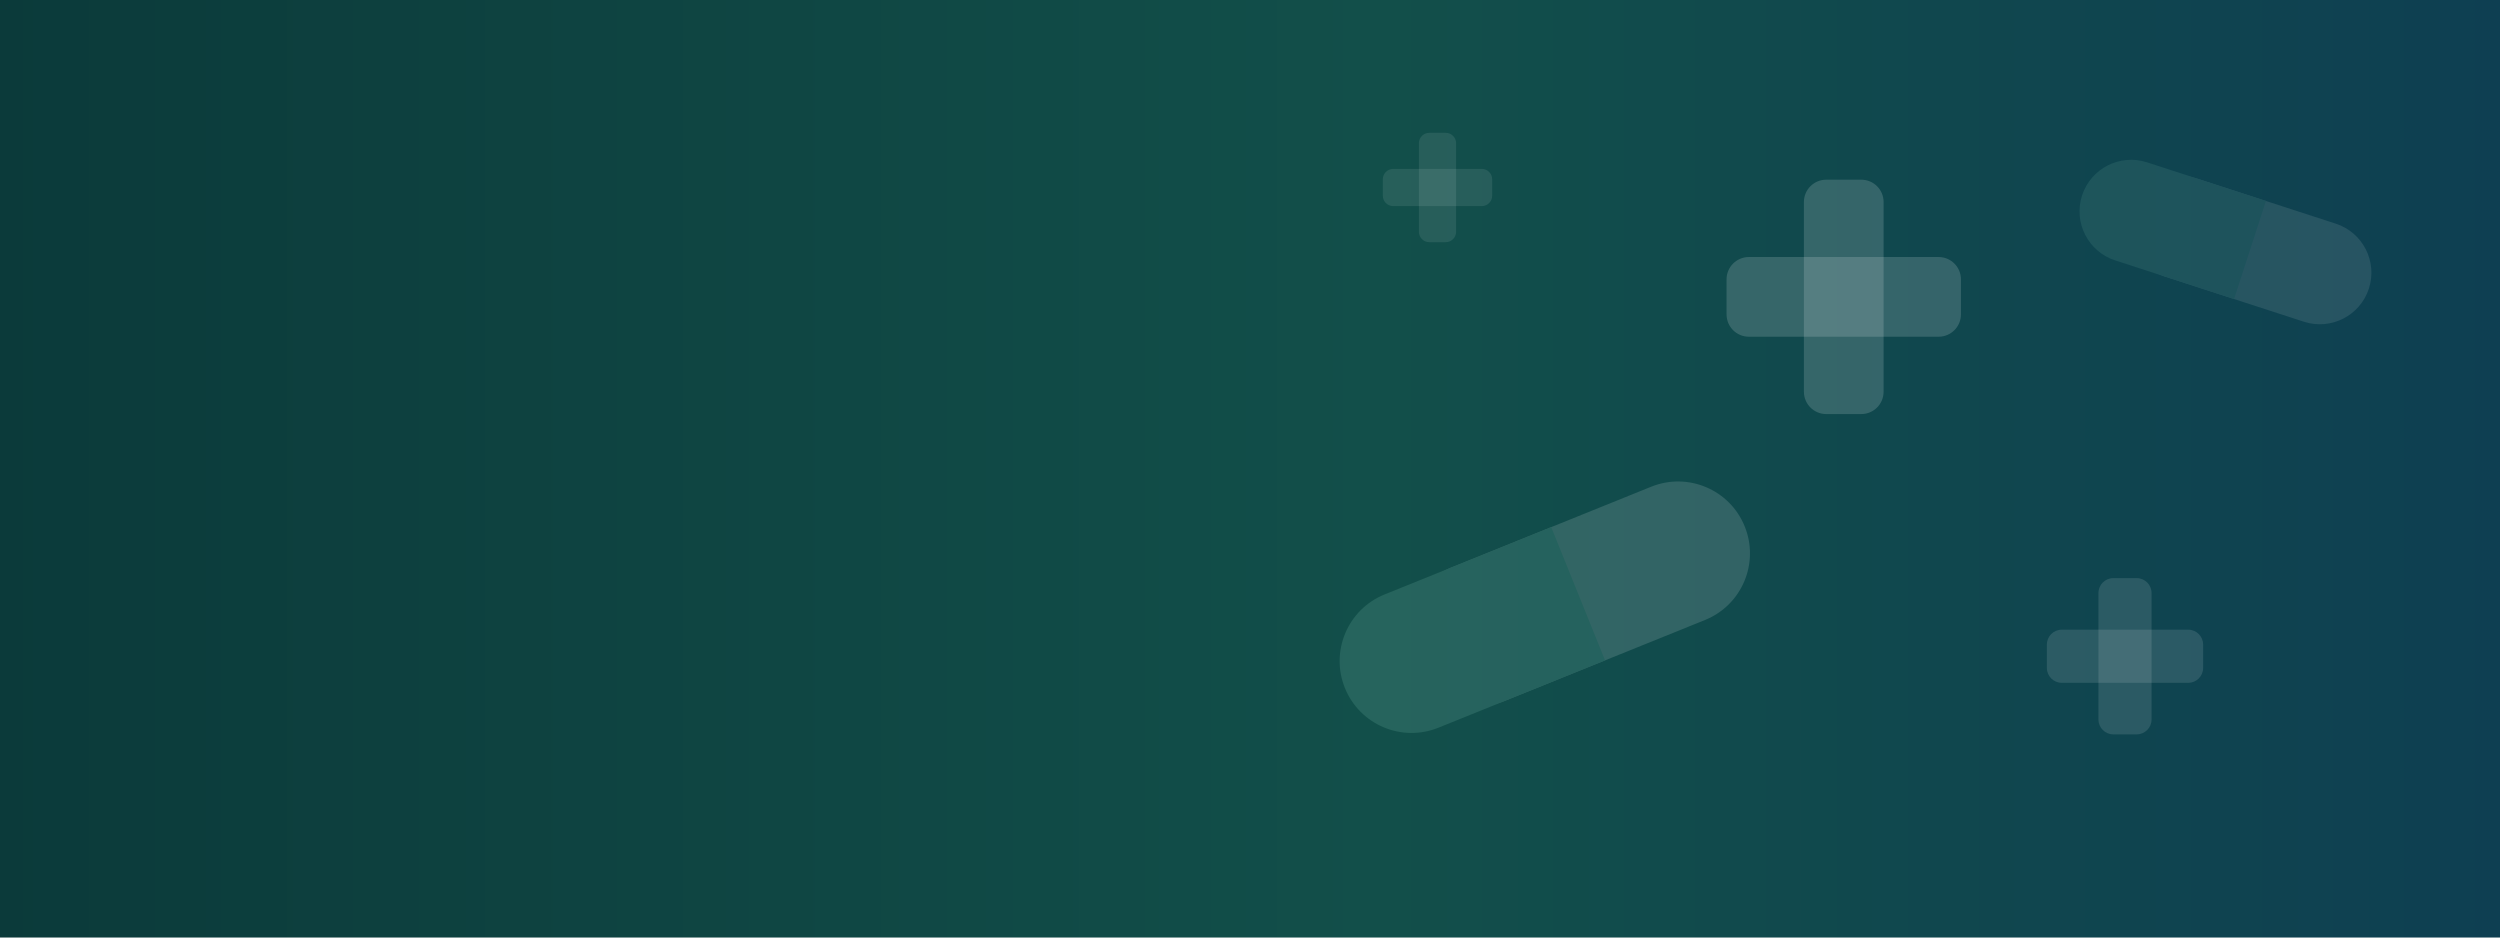
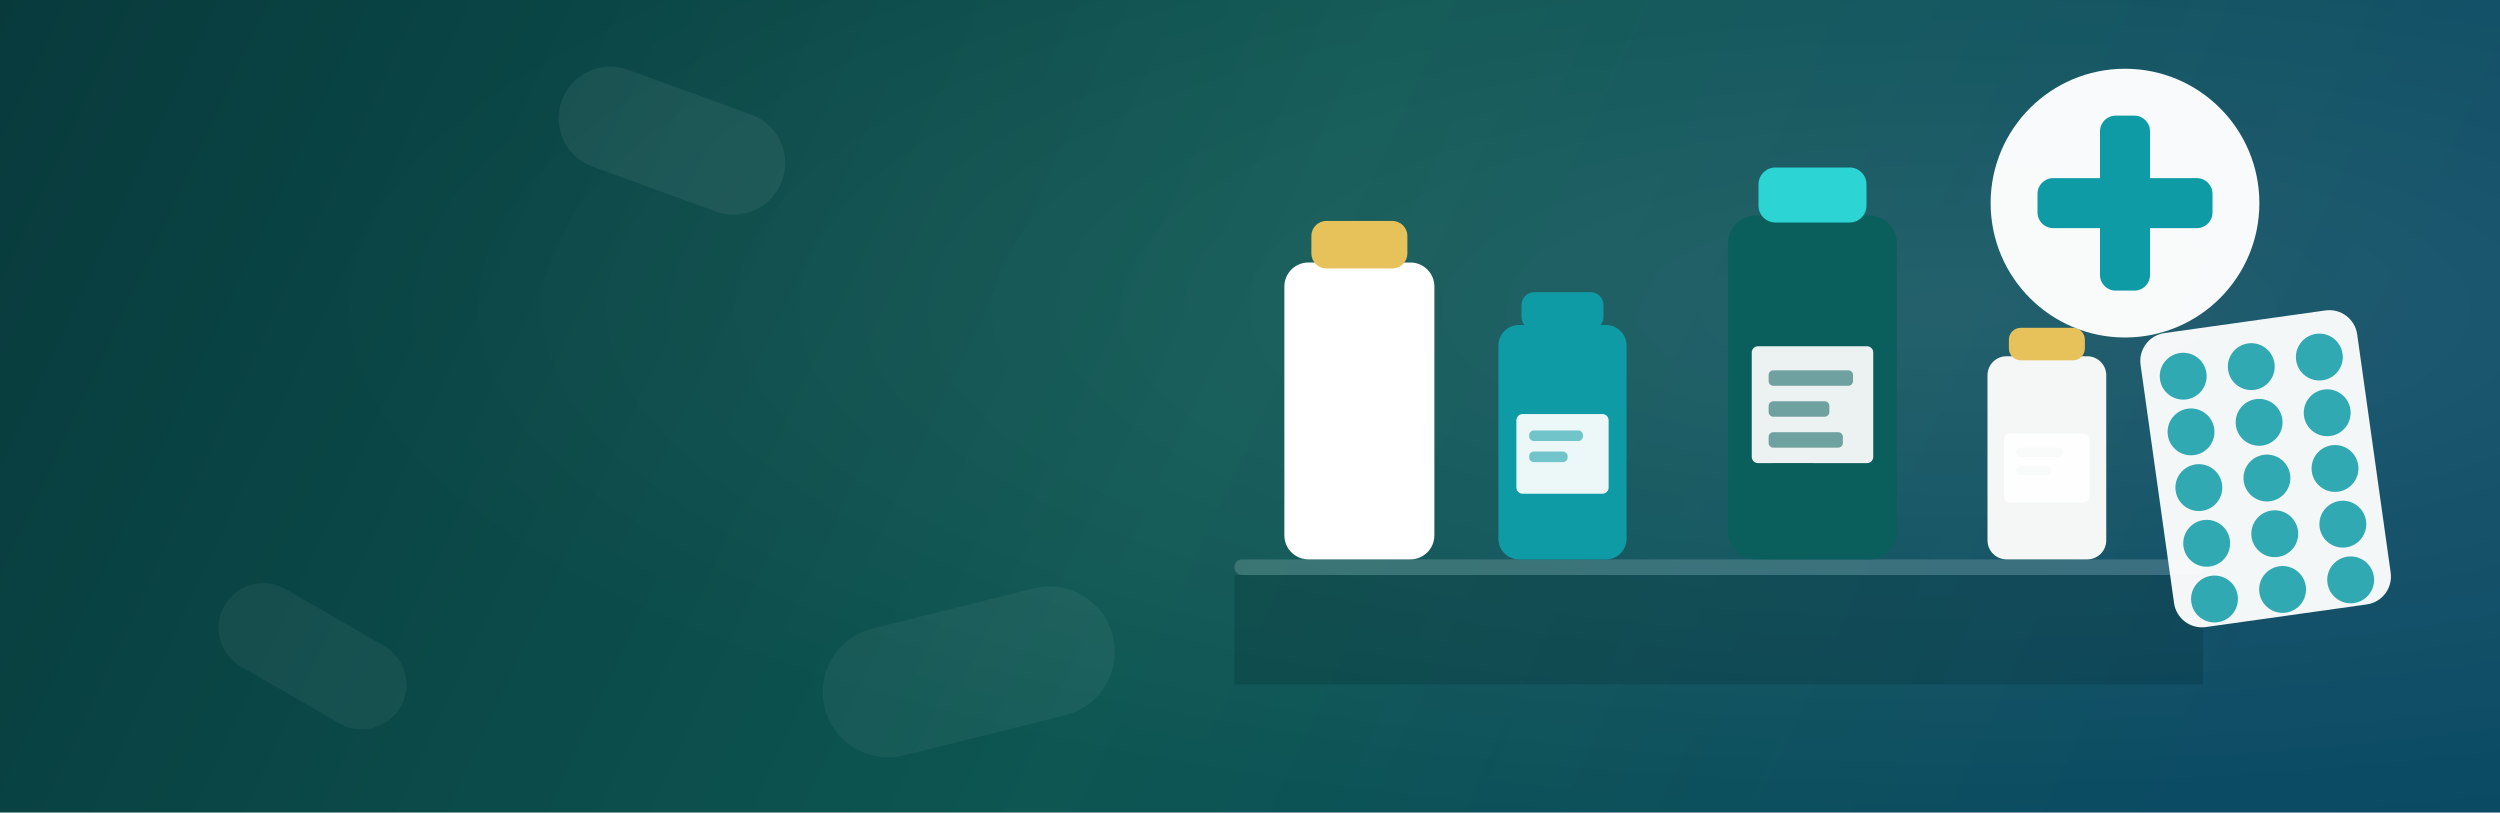
- <svg xmlns="http://www.w3.org/2000/svg" viewBox="0 0 1600 600">
+ <svg xmlns="http://www.w3.org/2000/svg" viewBox="0 0 1600 520">
  <defs>
-     <linearGradient id="pharma-g" x1="0" y1="0" x2="1" y2="0">
-       <stop offset="0" stop-color="#0b3a3a" />
-       <stop offset="0.55" stop-color="#124f4a" />
-       <stop offset="1" stop-color="#0e3f52" />
+     <linearGradient id="pharma-g" x1="0" y1="0" x2="1" y2="0.15">
+       <stop offset="0" stop-color="#083a3c" />
+       <stop offset="0.55" stop-color="#0d5652" />
+       <stop offset="1" stop-color="#0a4a63" />
    </linearGradient>
+     <radialGradient id="pharma-g-glow" cx="78%" cy="38%" r="65%">
+       <stop offset="0" stop-color="#ffffff" stop-opacity="0.10" />
+       <stop offset="1" stop-color="#ffffff" stop-opacity="0" />
+     </radialGradient>
  </defs>
-   <rect width="1600" height="600" fill="url(#pharma-g)" />
-   <rect x="1154.5" y="115.0" width="51" height="150" rx="14.28" fill="#ffffff" opacity="0.16" />
-   <rect x="1105.0" y="164.5" width="150" height="51" rx="14.28" fill="#ffffff" opacity="0.16" />
-   <g transform="translate(1010,380) rotate(-22)" opacity="0.14">
-     <rect x="-115.0" y="-46.0" width="230" height="92" rx="46.0" fill="#ffffff" />
-     <path d="M -115.0 -46.0 h 115.0 v 92 h -115.0 a 46.0 46.0 0 0 1 0 -92 z" fill="#9fe8d0" />
+   <rect width="1600" height="520" fill="url(#pharma-g)" />
+   <rect width="1600" height="520" fill="url(#pharma-g-glow)" />
+   <rect x="790" y="358" width="620" height="10" rx="5" fill="#ffffff" opacity="0.16" />
+   <rect x="790" y="368" width="620" height="70" fill="#04262a" opacity="0.22" />
+   <g transform="translate(870,358)">
+     <rect x="-48.0" y="-190" width="96" height="190" rx="15.36" fill="#ffffff" />
+     <rect x="-30.72" y="-216.6" width="61.44" height="30.4" rx="9.6" fill="#e7c15a" />
+     <rect x="-34.56" y="-117.8" width="69.12" height="64.6" rx="4" fill="#ffffff" opacity="0.92" />
+     <rect x="-24.96" y="-104.5" width="48.0" height="8.55" rx="3" fill="#ffffff" opacity="0.55" />
+     <rect x="-24.96" y="-87.4" width="32.64" height="8.55" rx="3" fill="#ffffff" opacity="0.55" />
+     <rect x="-24.96" y="-70.3" width="40.32" height="8.55" rx="3" fill="#ffffff" opacity="0.55" />
  </g>
-   <rect x="1343.0" y="370.0" width="34.0" height="100" rx="9.52" fill="#ffffff" opacity="0.12" />
-   <rect x="1310.0" y="403.0" width="100" height="34.0" rx="9.52" fill="#ffffff" opacity="0.12" />
-   <g transform="translate(1440,160) rotate(18)" opacity="0.1">
-     <rect x="-80.0" y="-33.0" width="160" height="66" rx="33.0" fill="#ffffff" />
-     <path d="M -80.0 -33.0 h 80.0 v 66 h -80.0 a 33.0 33.0 0 0 1 0 -66 z" fill="#9fe8d0" />
+   <g transform="translate(1000,358)">
+     <rect x="-41.0" y="-150" width="82" height="150" rx="13.12" fill="#0f9ba6" />
+     <rect x="-26.24" y="-171.0" width="52.48" height="24.0" rx="8.2" fill="#0f9ba6" />
+     <rect x="-29.52" y="-93.0" width="59.04" height="51" rx="4" fill="#ffffff" opacity="0.92" />
+     <rect x="-21.32" y="-82.5" width="34.44" height="6.75" rx="3" fill="#0f9ba6" opacity="0.55" />
+     <rect x="-21.32" y="-69.0" width="24.6" height="6.75" rx="3" fill="#0f9ba6" opacity="0.55" />
  </g>
-   <rect x="908.1" y="85.0" width="23.8" height="70" rx="6.664" fill="#ffffff" opacity="0.09" />
-   <rect x="885.0" y="108.1" width="70" height="23.8" rx="6.664" fill="#ffffff" opacity="0.09" />
+   <g transform="translate(1160,358)">
+     <rect x="-54.0" y="-220" width="108" height="220" rx="17.28" fill="#0a5f5c" />
+     <rect x="-34.56" y="-250.8" width="69.12" height="35.2" rx="10.8" fill="#2dd4d4" />
+     <rect x="-38.88" y="-136.4" width="77.76" height="74.8" rx="4" fill="#ffffff" opacity="0.92" />
+     <rect x="-28.08" y="-121" width="54.0" height="9.9" rx="3" fill="#0a5f5c" opacity="0.55" />
+     <rect x="-28.08" y="-101.2" width="38.88" height="9.9" rx="3" fill="#0a5f5c" opacity="0.55" />
+     <rect x="-28.08" y="-81.4" width="47.52" height="9.9" rx="3" fill="#0a5f5c" opacity="0.55" />
+     <rect x="-28.08" y="-61.6" width="30.24" height="9.9" rx="3" fill="#0a5f5c" opacity="0.55" />
+   </g>
+   <g transform="translate(1310,358)">
+     <rect x="-38.0" y="-130" width="76" height="130" rx="12.16" fill="#f4f7f6" />
+     <rect x="-24.32" y="-148.2" width="48.64" height="20.8" rx="7.6" fill="#e7c15a" />
+     <rect x="-27.36" y="-80.6" width="54.72" height="44.2" rx="4" fill="#ffffff" opacity="0.92" />
+     <rect x="-19.76" y="-71.5" width="30.4" height="5.85" rx="3" fill="#f4f7f6" opacity="0.55" />
+     <rect x="-19.76" y="-59.8" width="22.8" height="5.85" rx="3" fill="#f4f7f6" opacity="0.55" />
+   </g>
+   <g transform="translate(1450,300) rotate(-8)">
+     <rect x="-70" y="-95" width="140" height="190" rx="18" fill="#ffffff" opacity="0.95" />
+     <circle cx="-44" cy="-66" r="15" fill="#0f9ba6" opacity="0.85" />
+     <circle cx="0" cy="-66" r="15" fill="#0f9ba6" opacity="0.85" />
+     <circle cx="44" cy="-66" r="15" fill="#0f9ba6" opacity="0.85" />
+     <circle cx="-44" cy="-30" r="15" fill="#0f9ba6" opacity="0.85" />
+     <circle cx="0" cy="-30" r="15" fill="#0f9ba6" opacity="0.85" />
+     <circle cx="44" cy="-30" r="15" fill="#0f9ba6" opacity="0.85" />
+     <circle cx="-44" cy="6" r="15" fill="#0f9ba6" opacity="0.85" />
+     <circle cx="0" cy="6" r="15" fill="#0f9ba6" opacity="0.85" />
+     <circle cx="44" cy="6" r="15" fill="#0f9ba6" opacity="0.85" />
+     <circle cx="-44" cy="42" r="15" fill="#0f9ba6" opacity="0.85" />
+     <circle cx="0" cy="42" r="15" fill="#0f9ba6" opacity="0.85" />
+     <circle cx="44" cy="42" r="15" fill="#0f9ba6" opacity="0.85" />
+     <circle cx="-44" cy="78" r="15" fill="#0f9ba6" opacity="0.85" />
+     <circle cx="0" cy="78" r="15" fill="#0f9ba6" opacity="0.85" />
+     <circle cx="44" cy="78" r="15" fill="#0f9ba6" opacity="0.85" />
+   </g>
+   <g transform="translate(1360,130)">
+     <circle r="86" fill="#ffffff" opacity="0.97" />
+     <rect x="-16" y="-56" width="32" height="112" rx="10" fill="#0f9ba6" />
+     <rect x="-56" y="-16" width="112" height="32" rx="10" fill="#0f9ba6" />
+   </g>
+   <g transform="translate(430,90) rotate(20)" opacity="0.06">
+     <rect x="-75.0" y="-33.0" width="150" height="66.0" rx="33.0" fill="#ffffff" />
+   </g>
+   <g transform="translate(620,430) rotate(-14)" opacity="0.05">
+     <rect x="-95.0" y="-41.8" width="190" height="83.6" rx="41.8" fill="#ffffff" />
+   </g>
+   <g transform="translate(200,420) rotate(30)" opacity="0.05">
+     <rect x="-65.0" y="-28.6" width="130" height="57.2" rx="28.6" fill="#ffffff" />
+   </g>
</svg>
